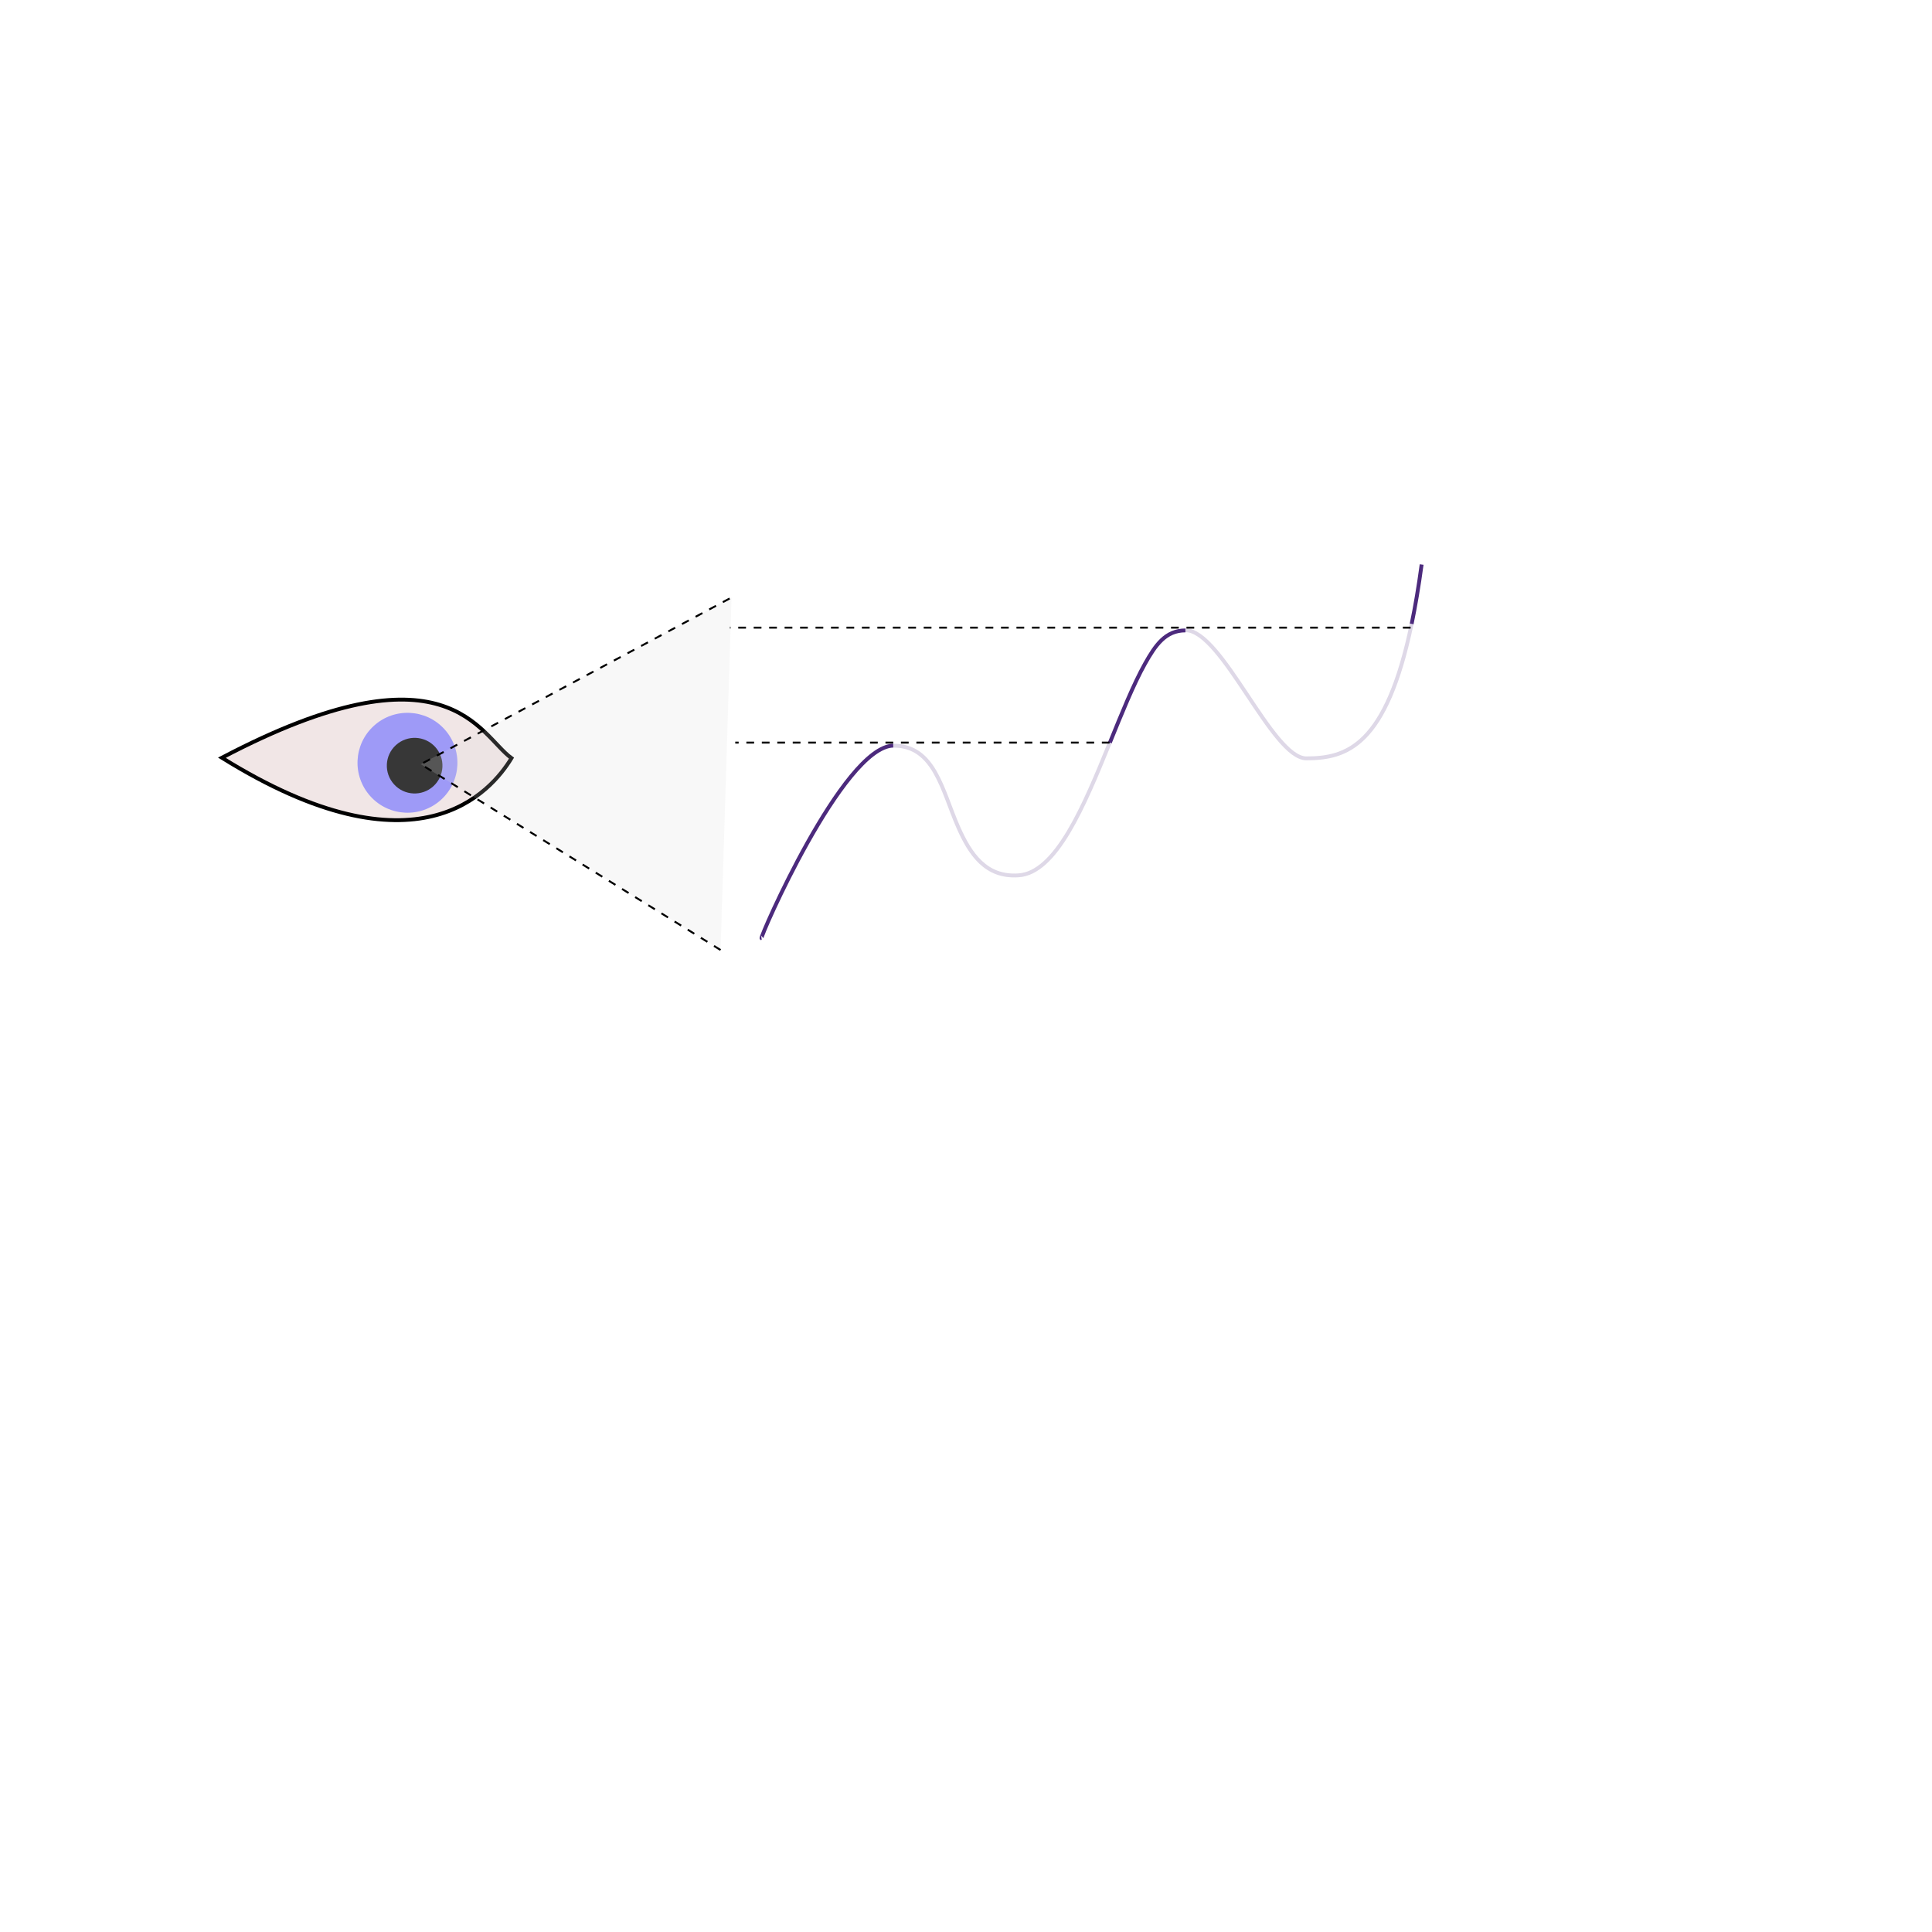
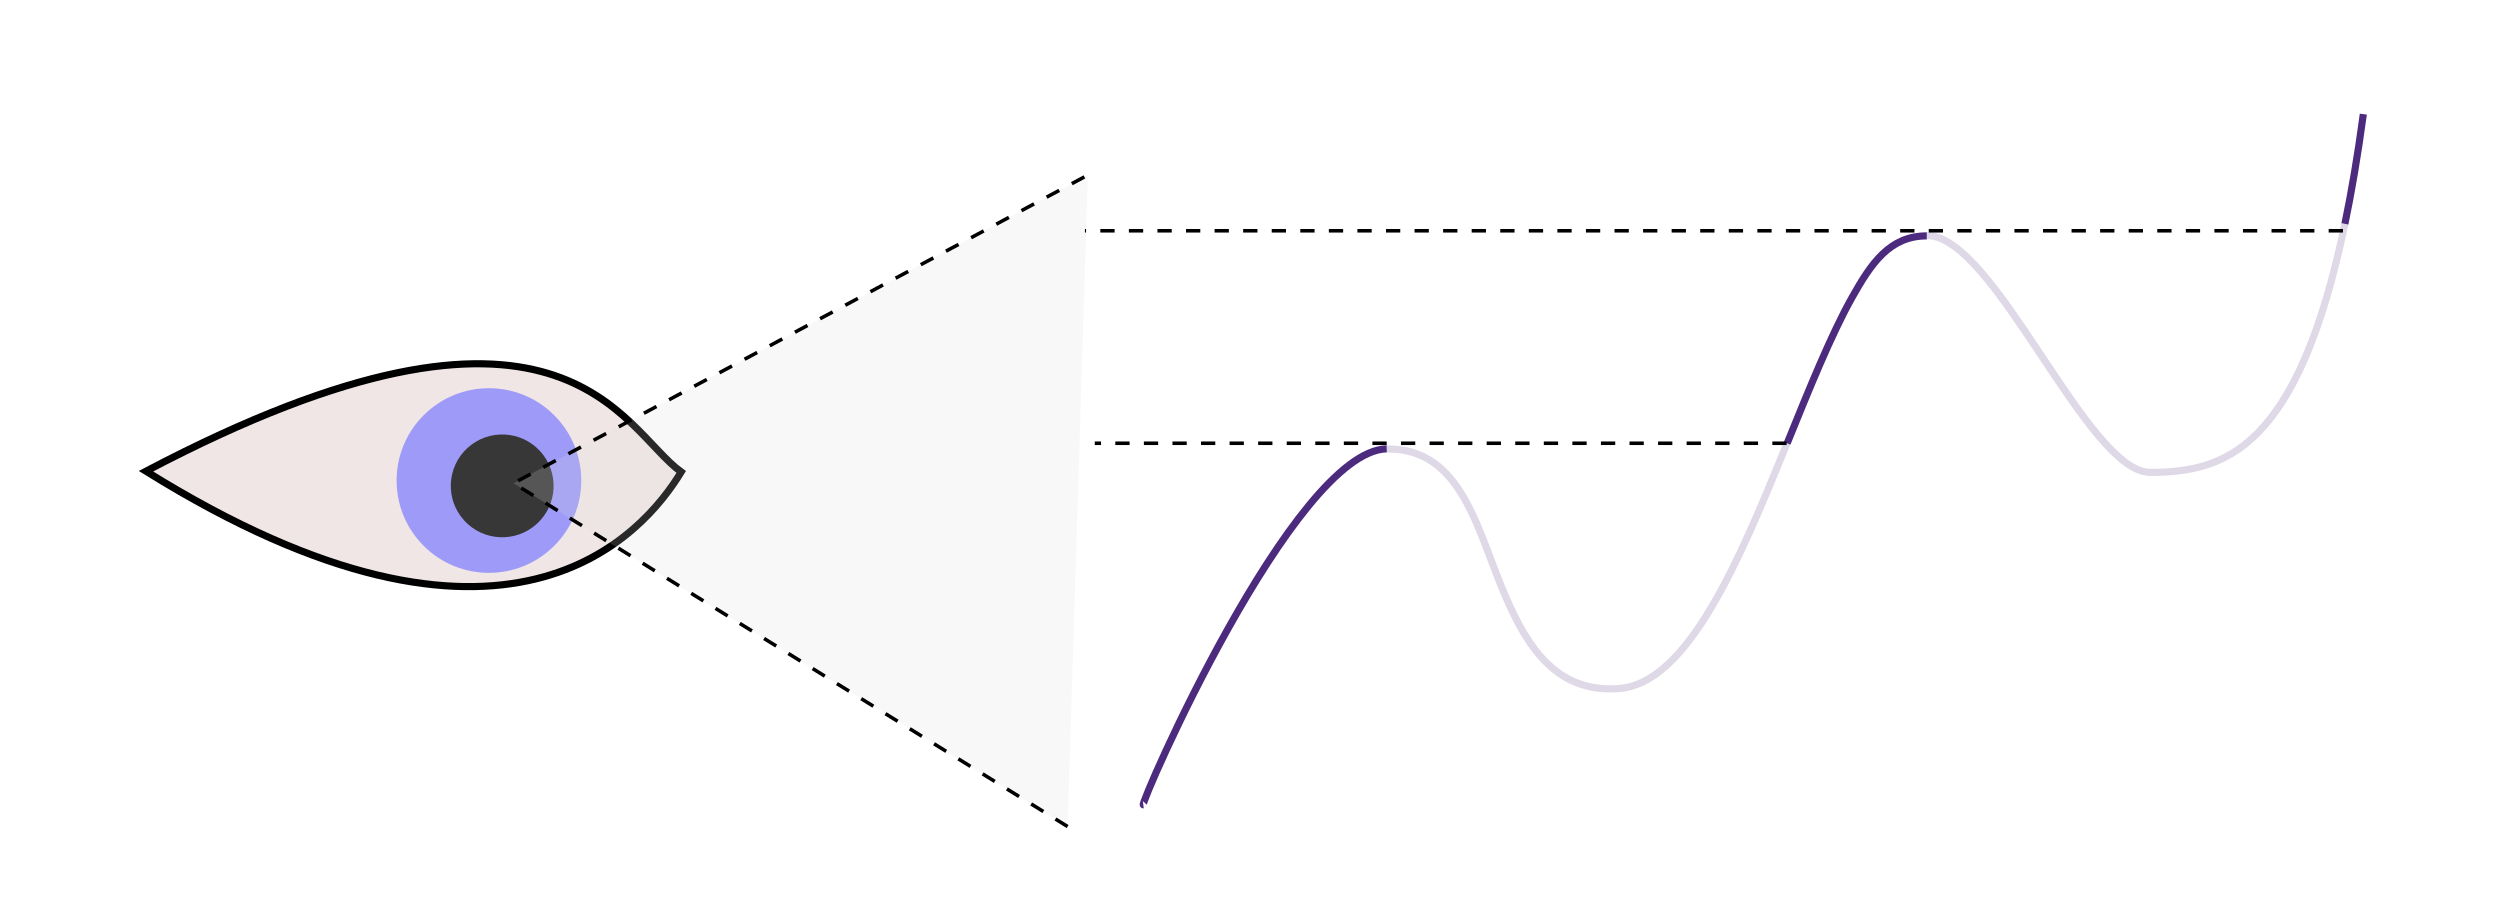
- <svg xmlns="http://www.w3.org/2000/svg" viewBox="0 0 500 500">
+ <svg xmlns="http://www.w3.org/2000/svg" viewBox="36.988 130.119 350.066 128.137">
  <defs>
    <pattern id="pattern-0" x="0" y="0" width="20" height="20" patternUnits="userSpaceOnUse" viewBox="0 0 100 100">
      <path d="M 0 0 L 50 0 L 50 100 L 0 100 Z" style="fill: black;" />
    </pattern>
  </defs>
  <g transform="matrix(1, 0, 0, 1, 36.98811, -3.963012)">
    <path style="stroke: rgb(0, 0, 0); fill: rgb(241, 230, 230);" d="M 20.438 200.064 C 78.845 169.365 87.045 194.169 95.388 200.169 C 90.176 208.74 71.128 231.612 20.438 200.064 Z" />
    <ellipse transform="matrix(0.672671, 0.739942, -0.73994, 0.672673, 113.0973, -167.0984)" cx="242.62" cy="280.884" rx="12.928" ry="12.928" style="fill: rgb(158, 154, 247);" />
    <ellipse transform="matrix(-0.672672, -0.739941, 0.739941, -0.672673, 45.46983, 407.2703)" cx="135.085" cy="156.389" rx="7.198" ry="7.198" style="fill: rgb(55, 55, 55);" />
  </g>
  <path d="M 231.179 192.987 C 241.864 192.879 243.824 204.579 247.964 214.008 M 287.221 192.197 C 280.546 208.615 273.297 226.002 263.518 226.544 C 255.144 227.087 251.072 221.088 247.964 214.008 M 365.335 161.465 C 358.741 193.113 348.482 196.264 338.088 196.264 C 329.197 196.264 316.31 163.098 306.811 163.098" style="fill: none; stroke: rgba(76, 42, 125, 0.18);" />
  <path style="fill: none; stroke: rgb(76, 42, 125);" d="M 197.083 242.814 C 196.465 242.891 218.126 193.319 231.168 192.965 M 287.235 192.196 C 290.252 184.773 293.36 177.051 296.332 171.758 C 299.004 167 301.591 163.15 306.79 163.15 M 367.917 146.099 C 367.138 151.863 366.274 156.959 365.335 161.465" />
  <path style="stroke: rgb(0, 0, 0); stroke-dasharray: 2px; stroke-width: 0.5; fill: rgba(216, 216, 216, 0.19);" transform="matrix(0.850053, 0.526698, -0.526699, 0.850053, 108.8003, -526.1162)" d="M 472.631 615.304 L 381.352 615.304 L 426.992 536.256" />
  <g>
    <line x1="287.161" y1="192.187" x2="190.287" y2="192.187" style="stroke: rgb(0, 0, 0); stroke-dasharray: 2px; stroke-width: 0.5;" />
    <line x1="365.062" y1="162.433" x2="188.91" y2="162.433" style="stroke: rgb(0, 0, 0); stroke-dasharray: 2px; stroke-width: 0.5;" />
  </g>
</svg>
